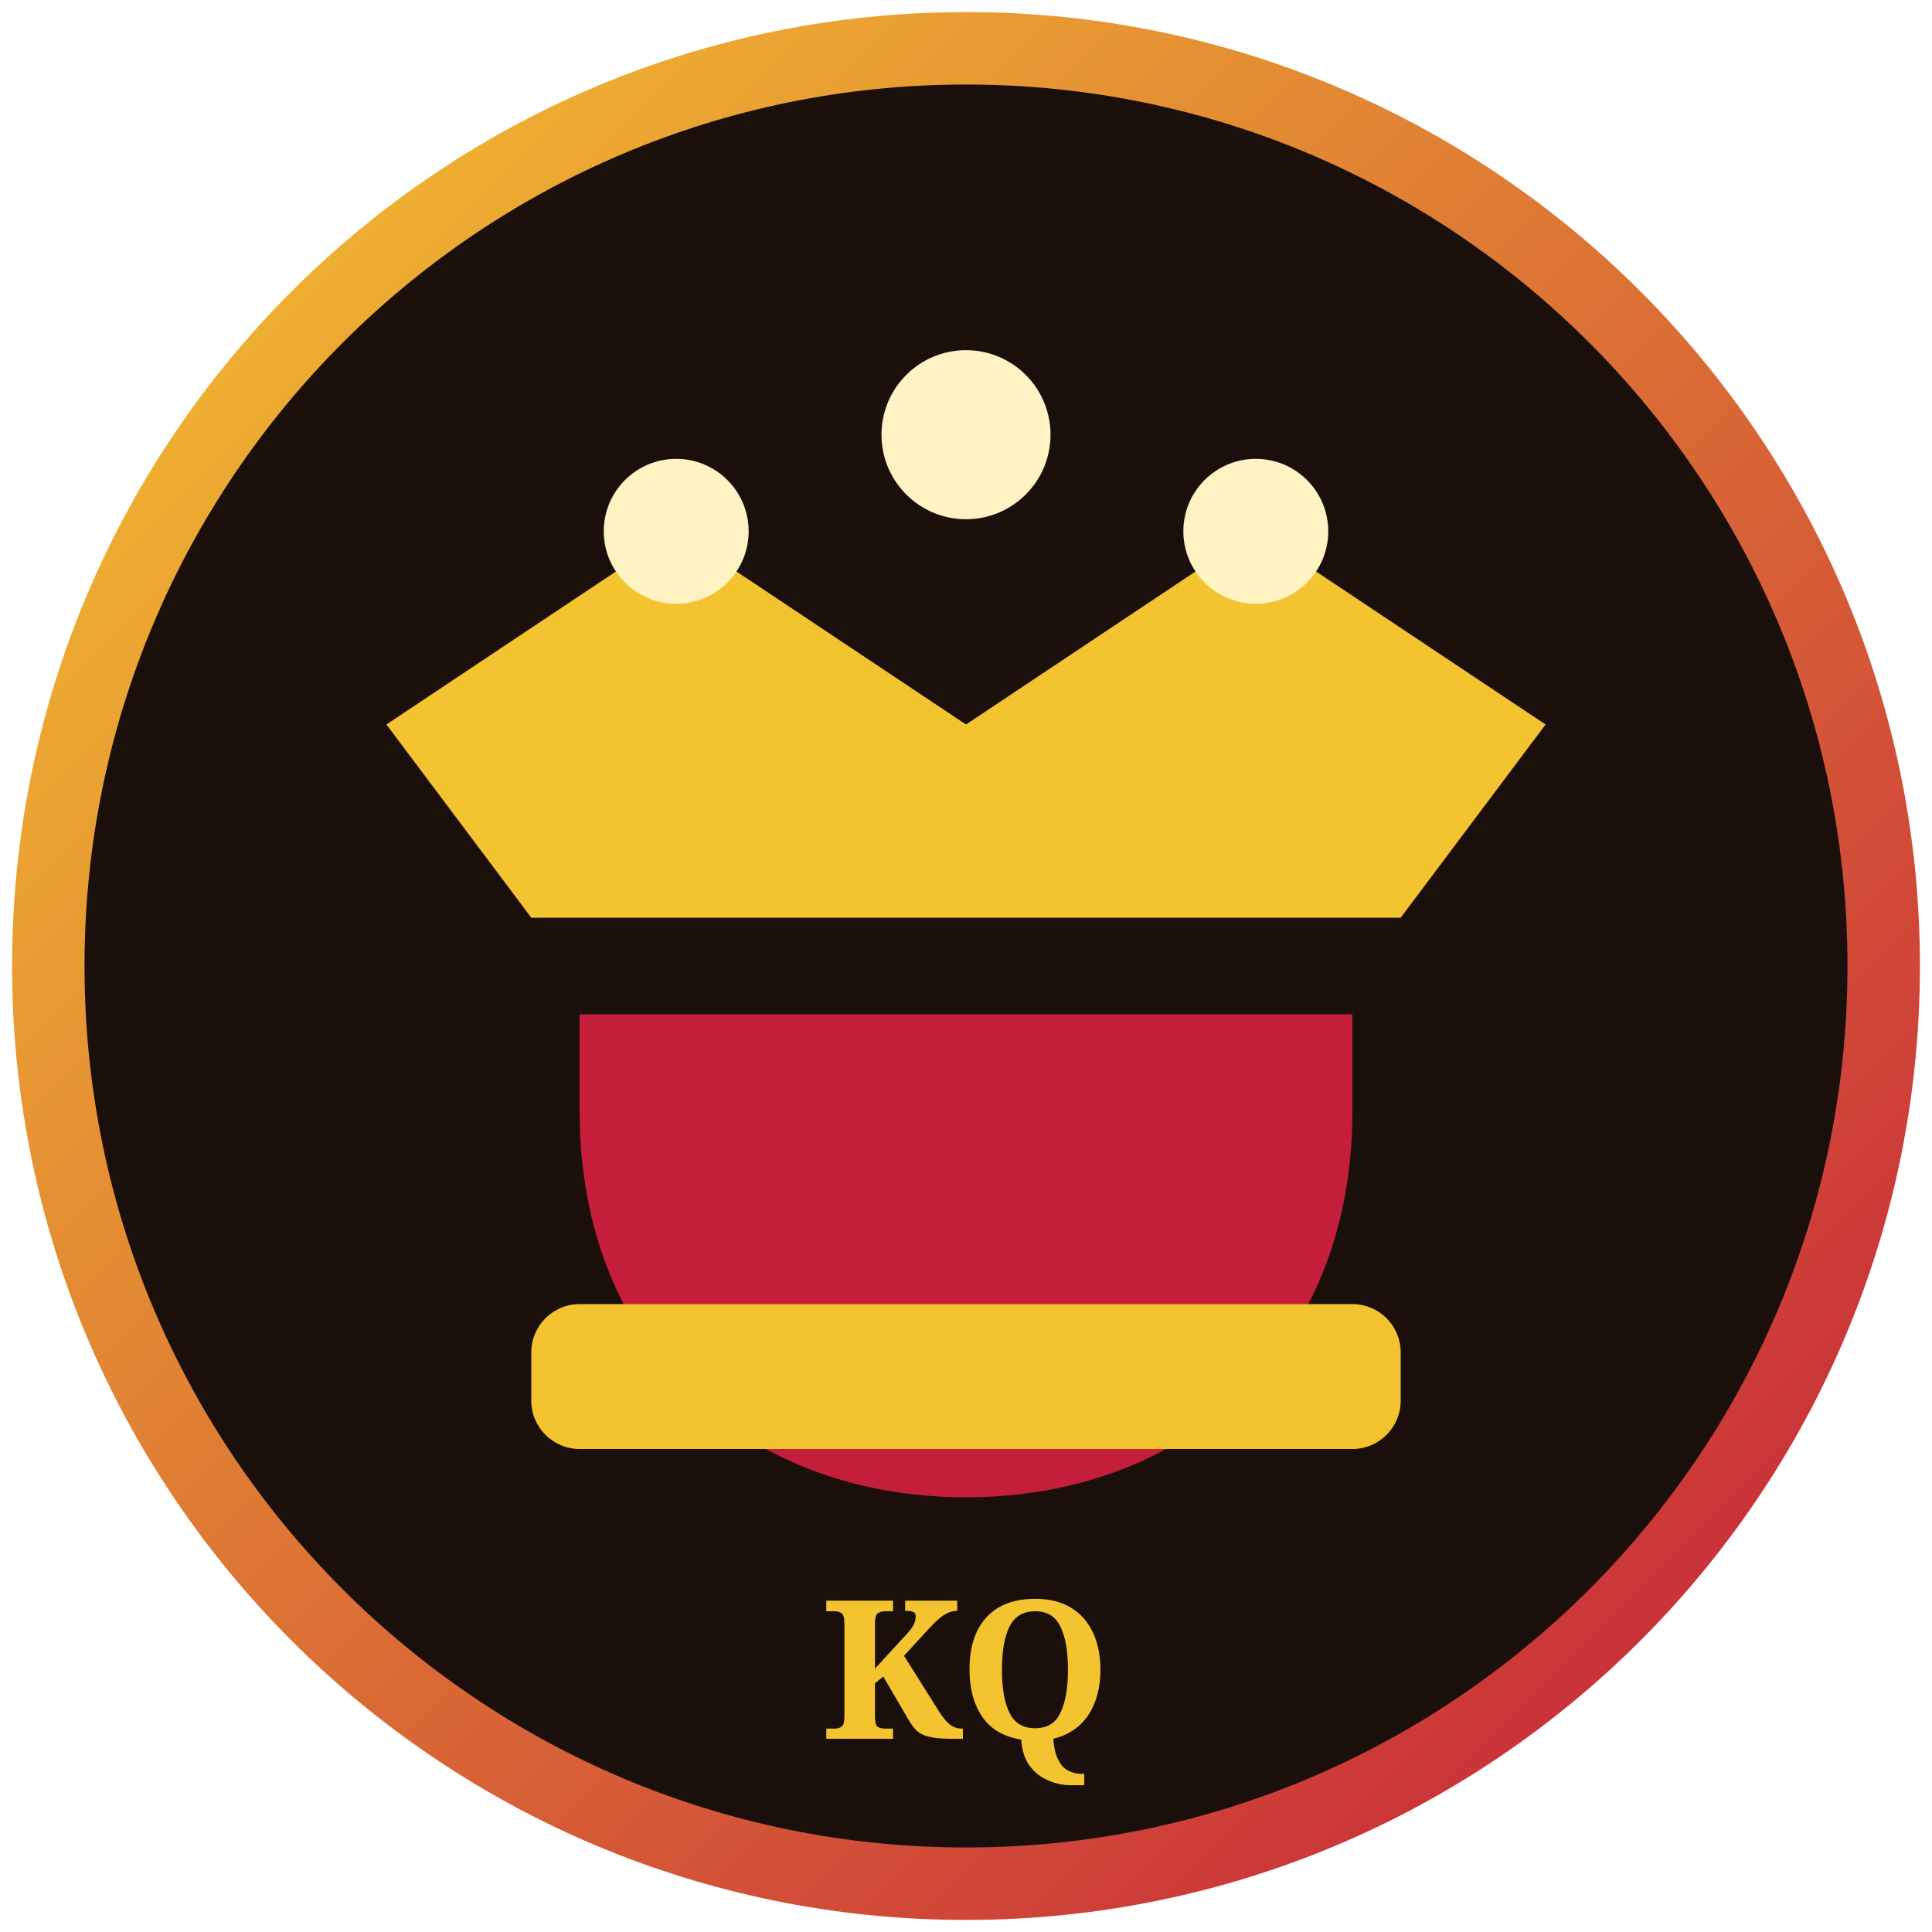
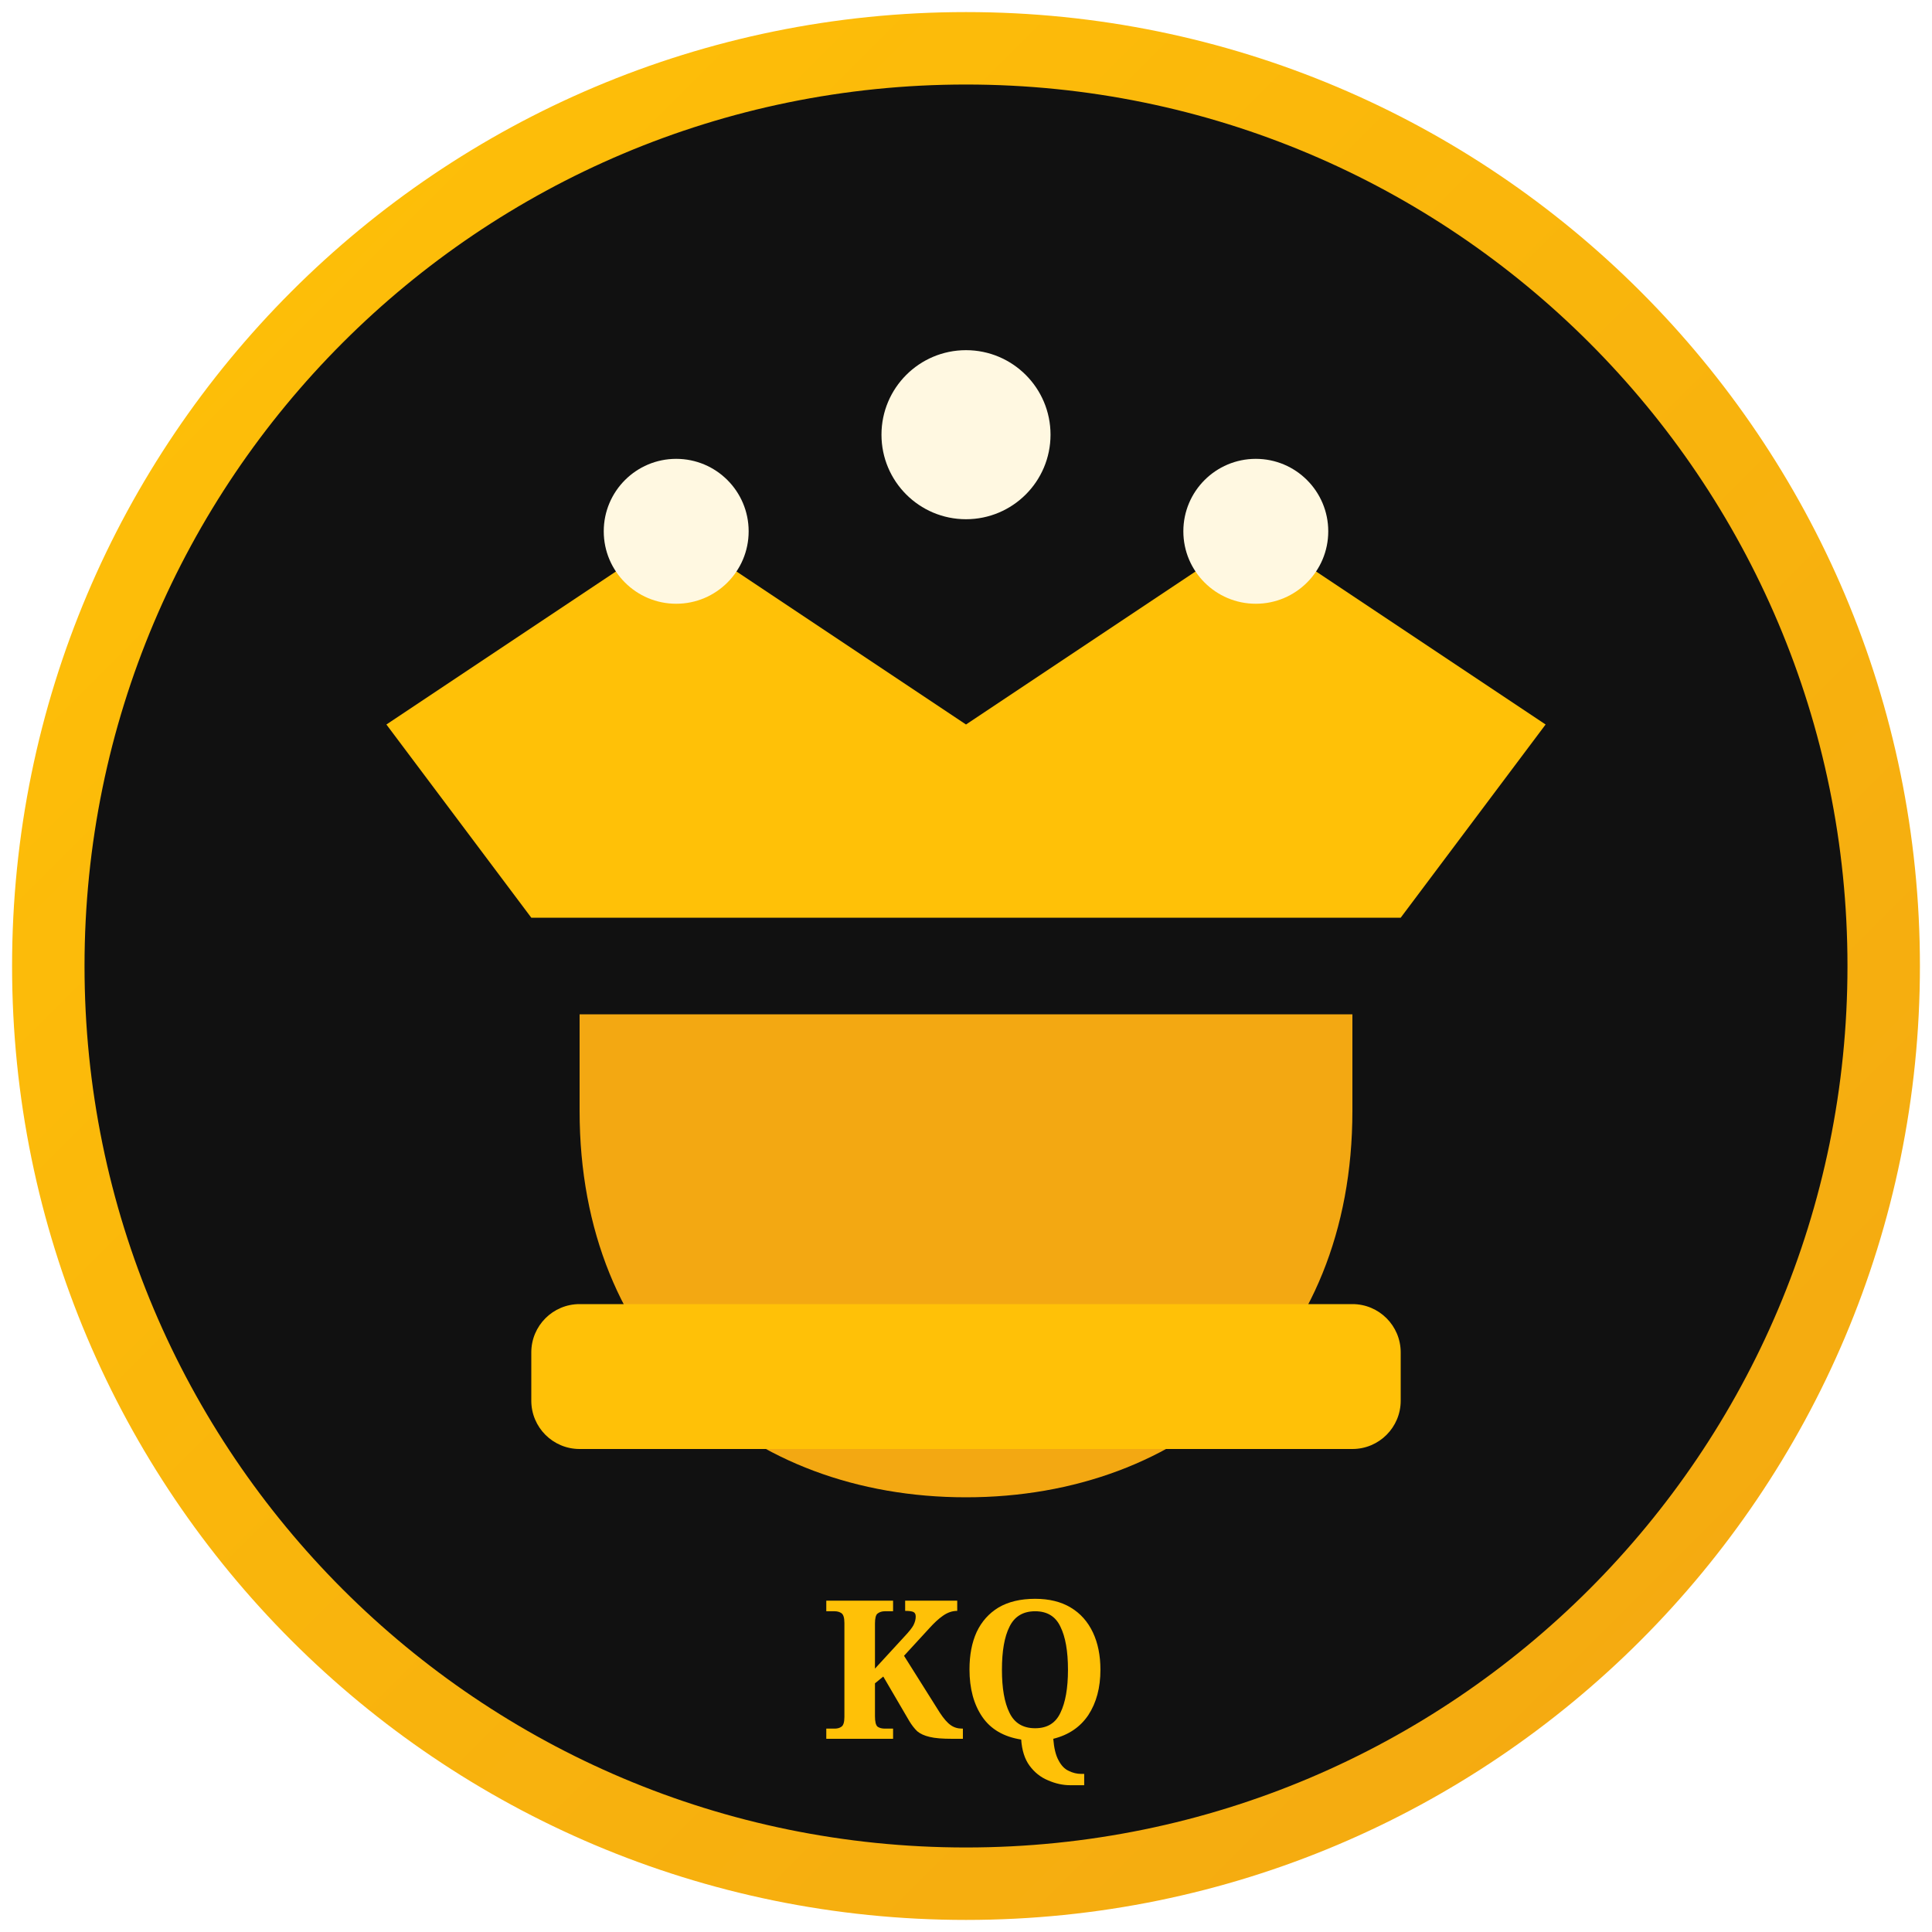
<svg xmlns="http://www.w3.org/2000/svg" viewBox="0 0 80 80" fill="none">
  <defs>
    <linearGradient id="g" x1="0" y1="0" x2="1" y2="1">
-       <stop offset="0%" stop-color="#F4C430" />
-       <stop offset="100%" stop-color="#C41E3A" />
+       <stop offset="0%" stop-color="#FFC107" />
+       <stop offset="100%" stop-color="#F3A812" />
    </linearGradient>
  </defs>
-   <circle cx="40" cy="40" r="38" fill="#1A0F0A" stroke="url(#g)" stroke-width="3" />
-   <path d="M16 30 L28 22 L40 30 L52 22 L64 30 L58 38 L22 38 Z" fill="#F4C430" />
-   <circle cx="28" cy="22" r="3" fill="#FFF3C4" />
-   <circle cx="40" cy="18" r="3.5" fill="#FFF3C4" />
-   <circle cx="52" cy="22" r="3" fill="#FFF3C4" />
-   <path d="M24 42 h32 v4 c0 10-7 16-16 16s-16-6-16-16z" fill="#C41E3A" />
-   <rect x="22" y="54" width="36" height="6" rx="2" fill="#F4C430" />
-   <text x="40" y="72" text-anchor="middle" font-size="8" font-family="Georgia, serif" fill="#F4C430" font-weight="700">KQ</text>
+   <circle cx="40" cy="40" r="38" fill="#111111" stroke="url(#g)" stroke-width="3" />
+   <path d="M16 30 L28 22 L40 30 L52 22 L64 30 L58 38 L22 38 Z" fill="#FFC107" />
+   <circle cx="28" cy="22" r="3" fill="#FFF8E1" />
+   <circle cx="40" cy="18" r="3.5" fill="#FFF8E1" />
+   <circle cx="52" cy="22" r="3" fill="#FFF8E1" />
+   <path d="M24 42 h32 v4 c0 10-7 16-16 16s-16-6-16-16z" fill="#F3A812" />
+   <rect x="22" y="54" width="36" height="6" rx="2" fill="#FFC107" />
+   <text x="40" y="72" text-anchor="middle" font-size="8" font-family="Georgia, serif" fill="#FFC107" font-weight="700">KQ</text>
</svg>
